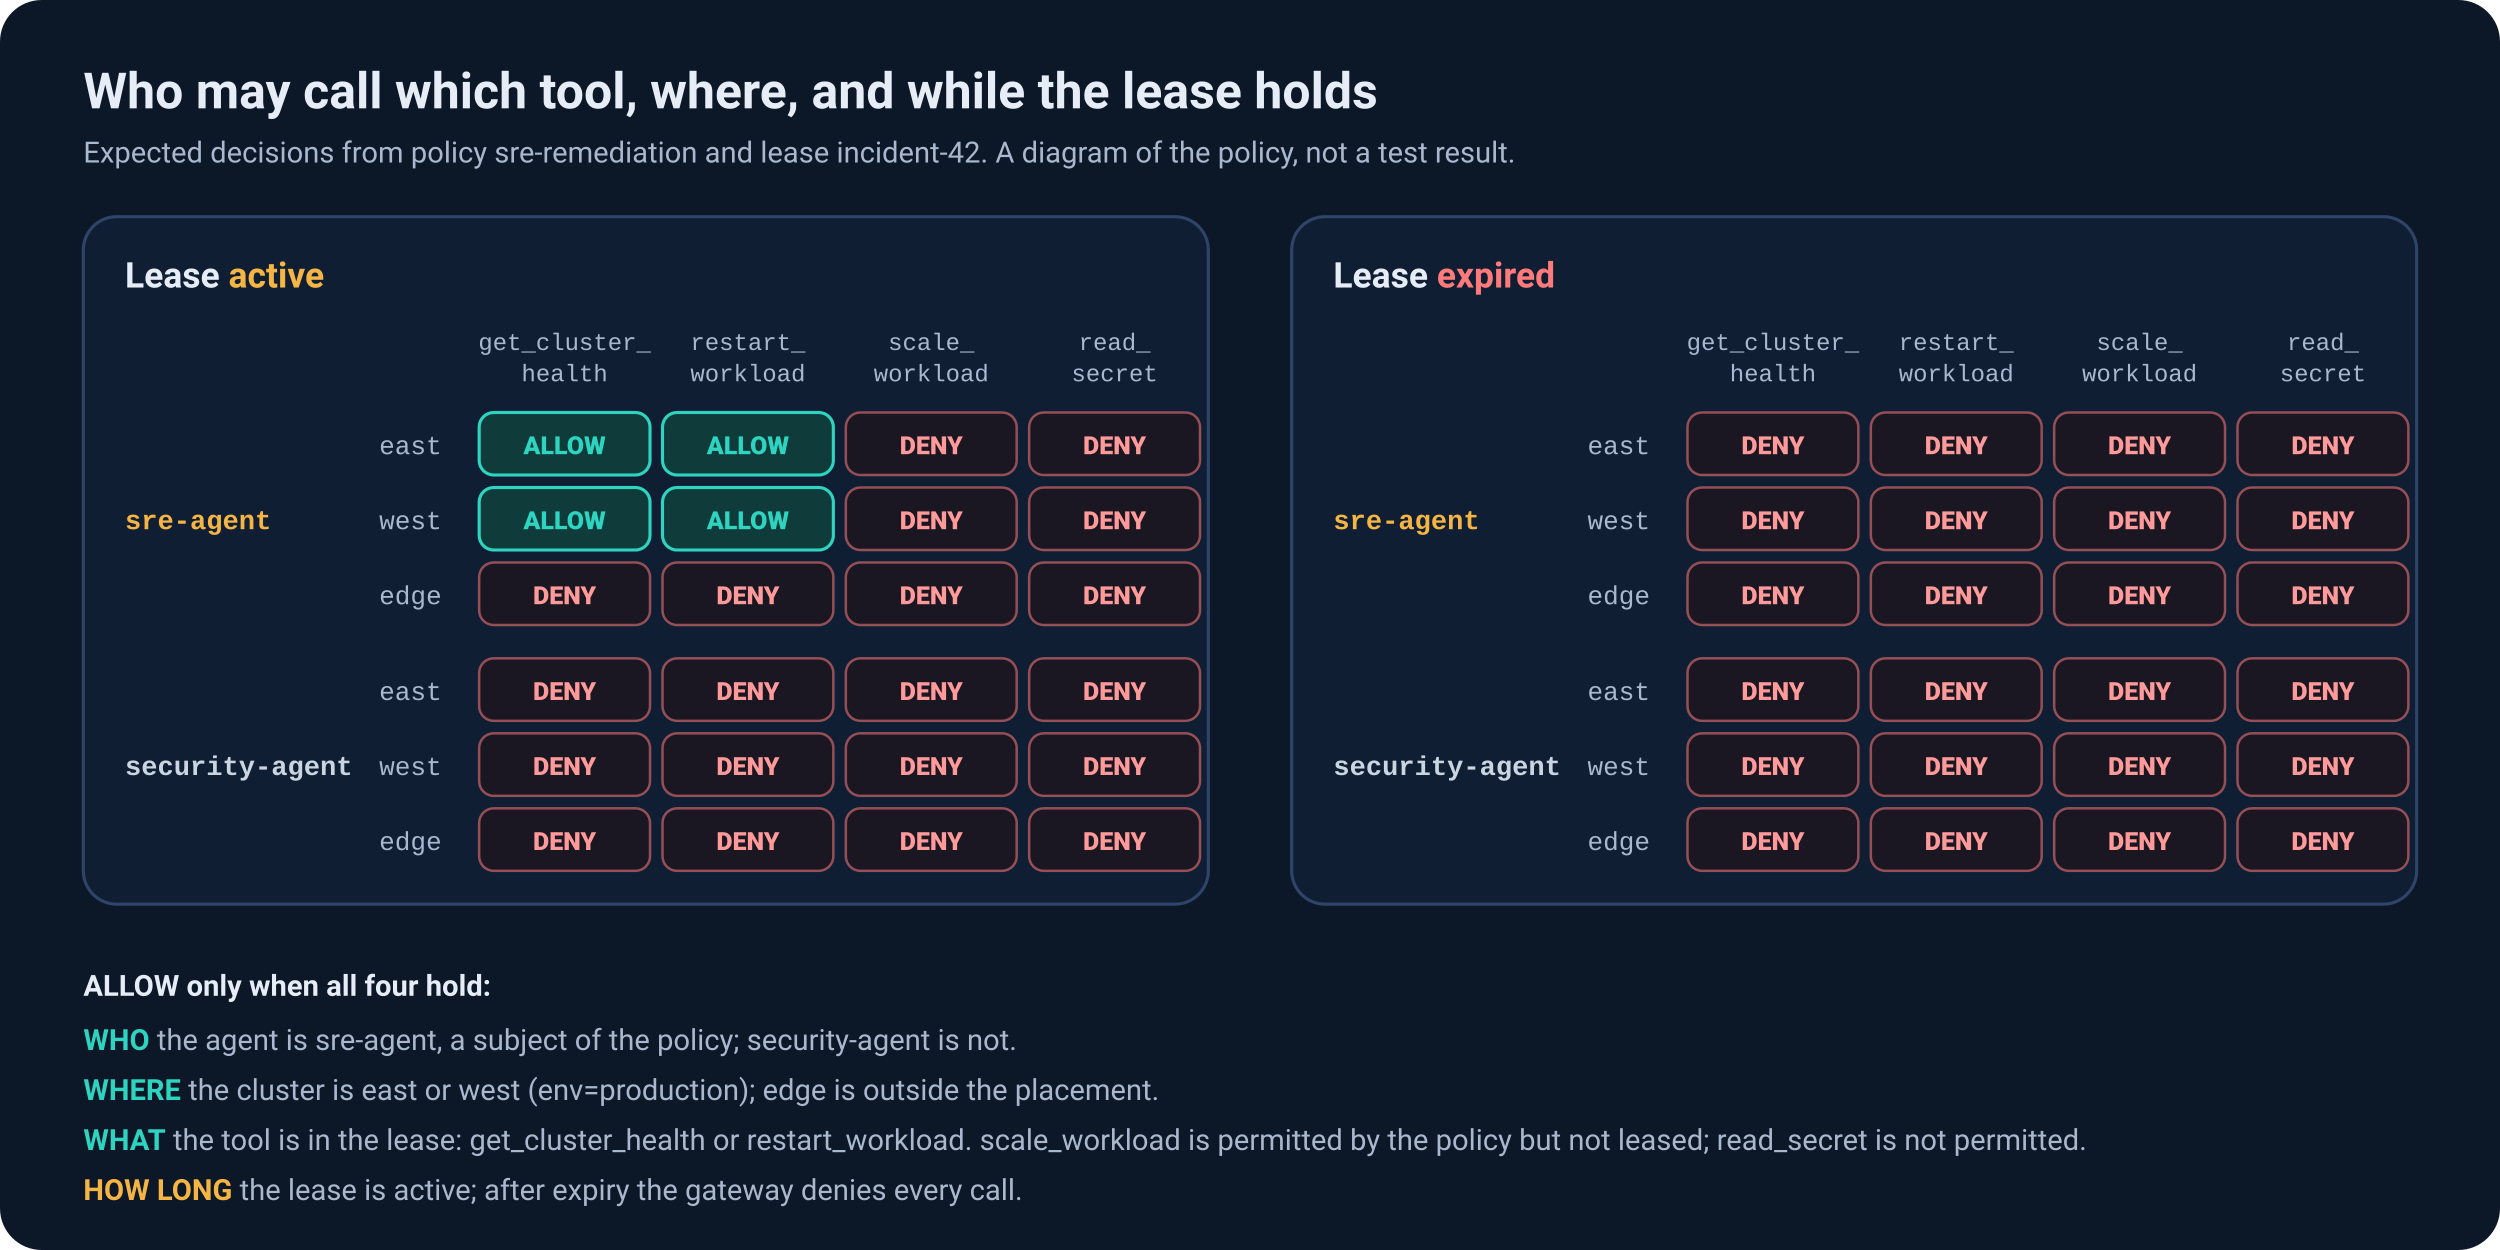
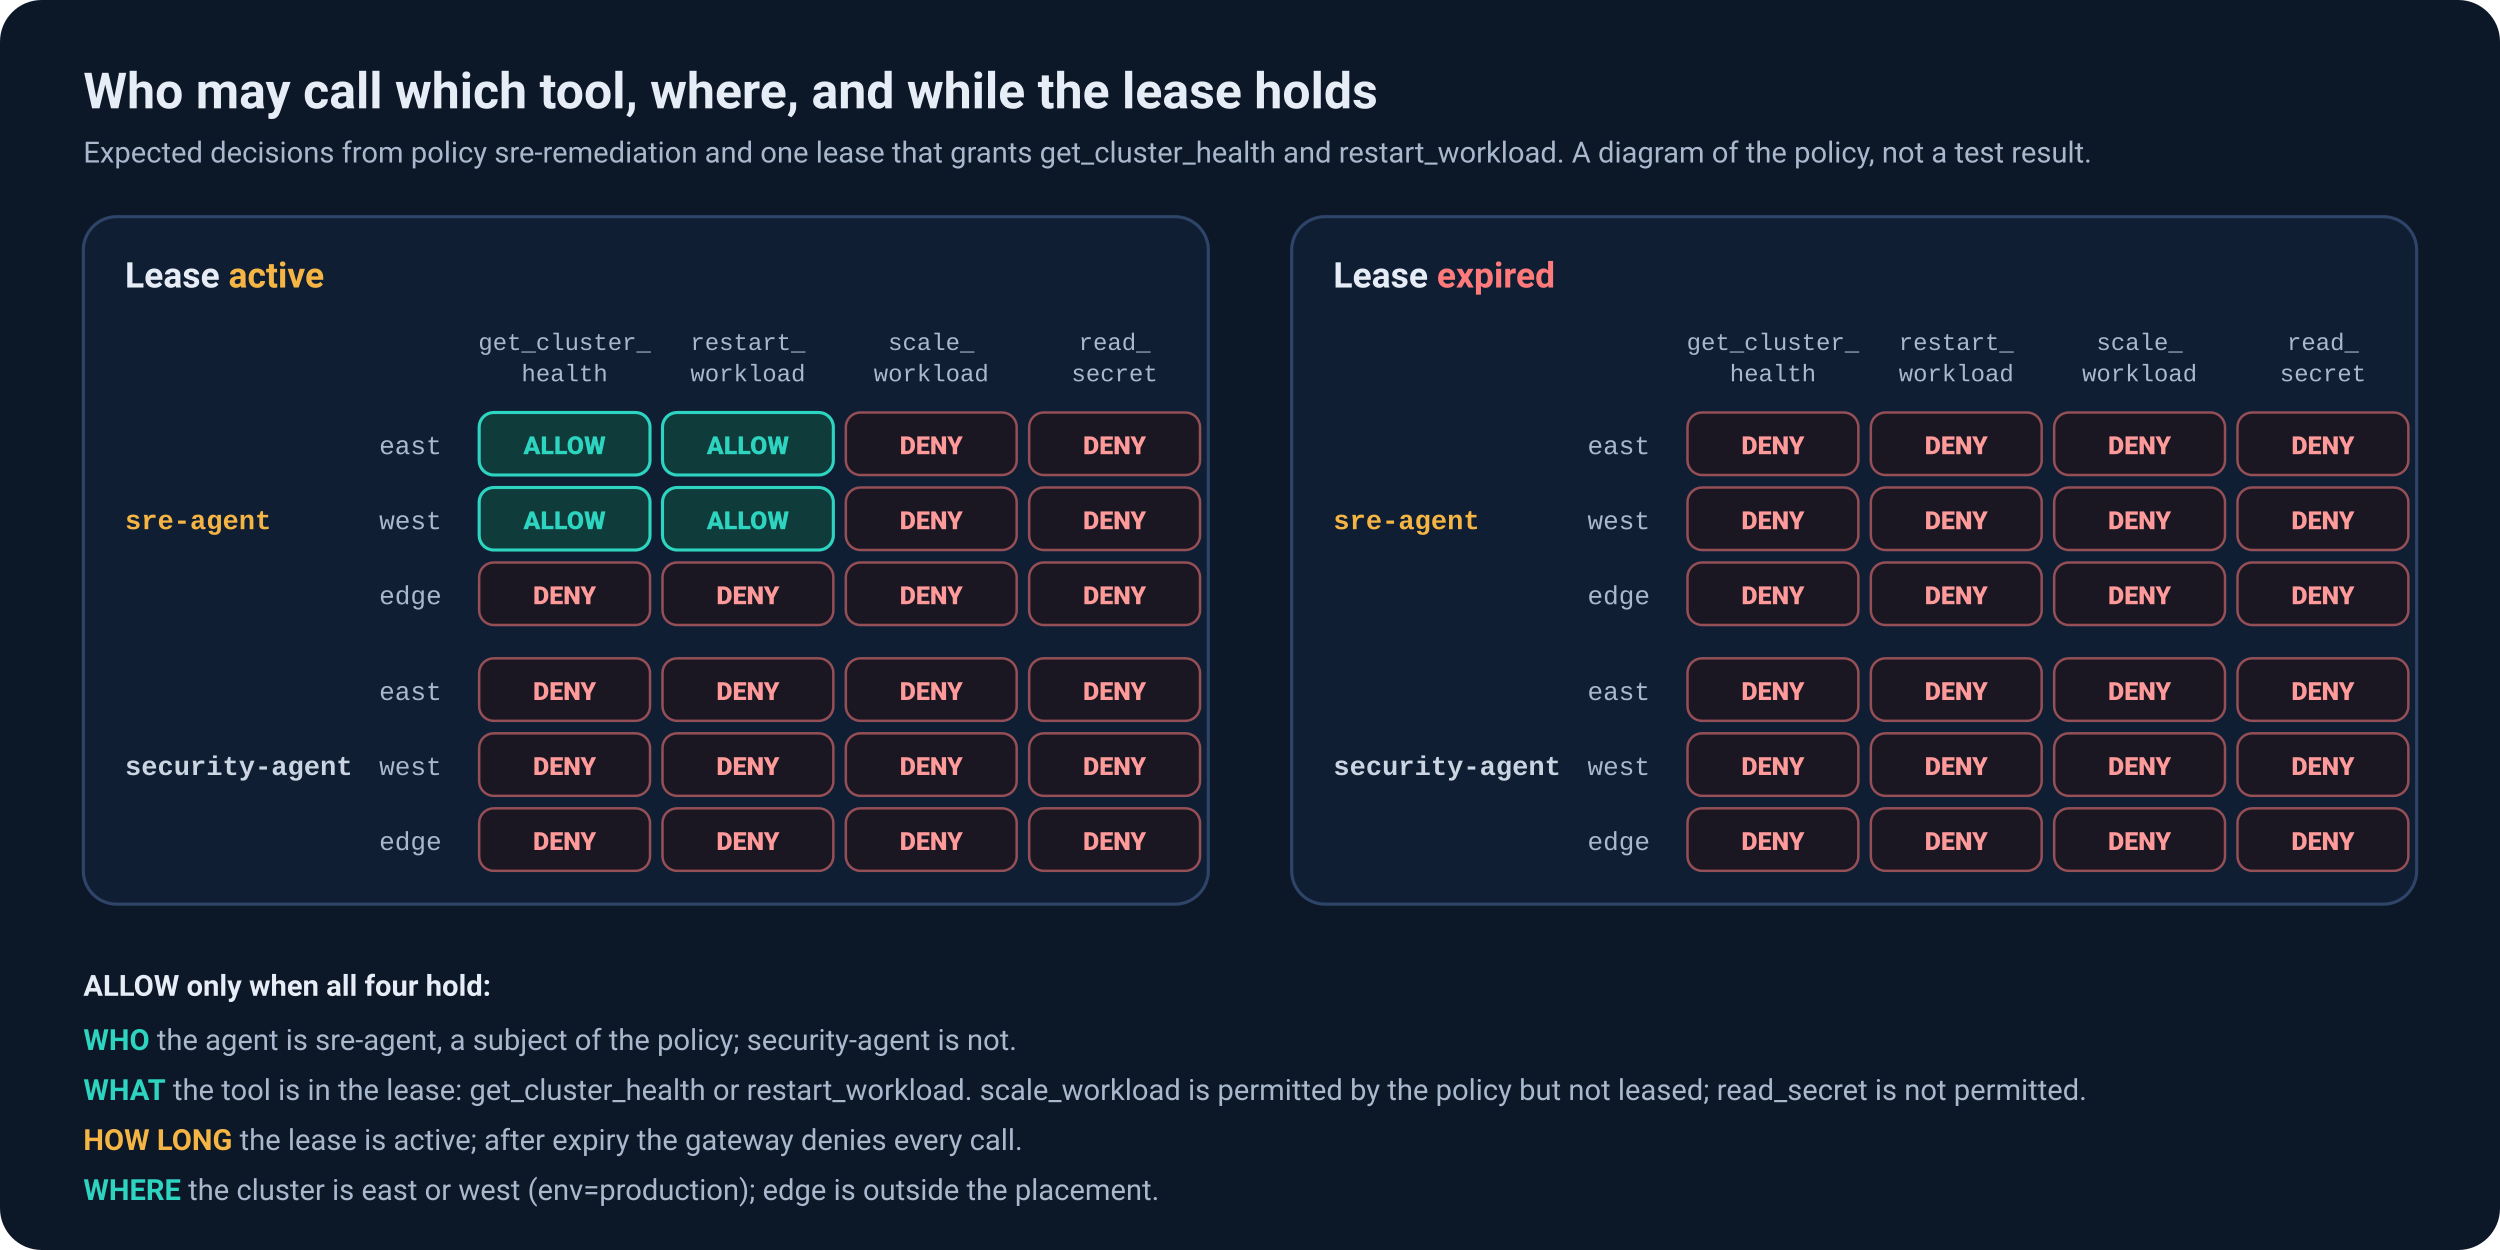
<svg xmlns="http://www.w3.org/2000/svg" viewBox="0 0 1200 600" width="1200" height="600" role="img" aria-labelledby="dm-t dm-d">
  <style>
svg { fill: #E6EDF6; }
text { font-family: -apple-system, BlinkMacSystemFont, "Segoe UI", Roboto, "Helvetica Neue", Arial, sans-serif; }
.mono { font-family: ui-monospace, "SF Mono", SFMono-Regular, Menlo, Consolas, "Liberation Mono", monospace; }
.dim { fill: #A9B8CD; }
</style>
  <rect width="1200" height="600" rx="20" fill="#0C1728" />
  <text x="40" y="52" font-size="24" font-weight="700">Who may call which tool, where, and while the lease holds</text>
-   <text class="dim" x="40" y="78" font-size="14">Expected decisions from policy sre-remediation and lease incident-42. A diagram of the policy, not a test result.</text>
+   <text class="dim" x="40" y="78" font-size="14">Expected decisions from policy sre-remediation and one lease that grants get_cluster_health and restart_workload. A diagram of the policy, not a test result.</text>
  <rect x="40" y="104" width="540" height="330" rx="16" fill="#0F1E33" stroke="#2E4468" stroke-width="1.5" />
  <text x="60" y="138" font-size="17" font-weight="700">Lease <tspan fill="#F5B544">active</tspan>
  </text>
  <text class="mono dim" x="271.0" y="168" font-size="11.5" text-anchor="middle">get_cluster_</text>
  <text class="mono dim" x="271.0" y="183" font-size="11.5" text-anchor="middle">health</text>
  <text class="mono dim" x="359.0" y="168" font-size="11.5" text-anchor="middle">restart_</text>
  <text class="mono dim" x="359.0" y="183" font-size="11.5" text-anchor="middle">workload</text>
  <text class="mono dim" x="447.0" y="168" font-size="11.5" text-anchor="middle">scale_</text>
  <text class="mono dim" x="447.0" y="183" font-size="11.5" text-anchor="middle">workload</text>
  <text class="mono dim" x="535.0" y="168" font-size="11.5" text-anchor="middle">read_</text>
  <text class="mono dim" x="535.0" y="183" font-size="11.5" text-anchor="middle">secret</text>
  <text class="mono dim" x="182" y="218" font-size="12.5">east</text>
  <rect x="230" y="198" width="82" height="30" rx="7" fill="#0F3B3A" stroke="#2DD4BF" stroke-width="1.5" />
  <text x="271.0" y="218" font-size="12" font-weight="800" text-anchor="middle" fill="#2DD4BF">ALLOW</text>
  <rect x="318" y="198" width="82" height="30" rx="7" fill="#0F3B3A" stroke="#2DD4BF" stroke-width="1.5" />
  <text x="359.0" y="218" font-size="12" font-weight="800" text-anchor="middle" fill="#2DD4BF">ALLOW</text>
  <rect x="406" y="198" width="82" height="30" rx="7" fill="#1A1622" stroke="#FF7A7A" stroke-opacity="0.55" stroke-width="1.2" />
  <text x="447.0" y="218" font-size="12" font-weight="800" text-anchor="middle" fill="#FF9A9A">DENY</text>
  <rect x="494" y="198" width="82" height="30" rx="7" fill="#1A1622" stroke="#FF7A7A" stroke-opacity="0.55" stroke-width="1.2" />
  <text x="535.0" y="218" font-size="12" font-weight="800" text-anchor="middle" fill="#FF9A9A">DENY</text>
  <text class="mono dim" x="182" y="254" font-size="12.5">west</text>
  <rect x="230" y="234" width="82" height="30" rx="7" fill="#0F3B3A" stroke="#2DD4BF" stroke-width="1.5" />
  <text x="271.0" y="254" font-size="12" font-weight="800" text-anchor="middle" fill="#2DD4BF">ALLOW</text>
  <rect x="318" y="234" width="82" height="30" rx="7" fill="#0F3B3A" stroke="#2DD4BF" stroke-width="1.5" />
  <text x="359.0" y="254" font-size="12" font-weight="800" text-anchor="middle" fill="#2DD4BF">ALLOW</text>
  <rect x="406" y="234" width="82" height="30" rx="7" fill="#1A1622" stroke="#FF7A7A" stroke-opacity="0.55" stroke-width="1.2" />
  <text x="447.0" y="254" font-size="12" font-weight="800" text-anchor="middle" fill="#FF9A9A">DENY</text>
  <rect x="494" y="234" width="82" height="30" rx="7" fill="#1A1622" stroke="#FF7A7A" stroke-opacity="0.55" stroke-width="1.2" />
  <text x="535.0" y="254" font-size="12" font-weight="800" text-anchor="middle" fill="#FF9A9A">DENY</text>
  <text class="mono dim" x="182" y="290" font-size="12.5">edge</text>
  <rect x="230" y="270" width="82" height="30" rx="7" fill="#1A1622" stroke="#FF7A7A" stroke-opacity="0.55" stroke-width="1.2" />
  <text x="271.0" y="290" font-size="12" font-weight="800" text-anchor="middle" fill="#FF9A9A">DENY</text>
  <rect x="318" y="270" width="82" height="30" rx="7" fill="#1A1622" stroke="#FF7A7A" stroke-opacity="0.55" stroke-width="1.2" />
  <text x="359.0" y="290" font-size="12" font-weight="800" text-anchor="middle" fill="#FF9A9A">DENY</text>
  <rect x="406" y="270" width="82" height="30" rx="7" fill="#1A1622" stroke="#FF7A7A" stroke-opacity="0.55" stroke-width="1.2" />
  <text x="447.0" y="290" font-size="12" font-weight="800" text-anchor="middle" fill="#FF9A9A">DENY</text>
  <rect x="494" y="270" width="82" height="30" rx="7" fill="#1A1622" stroke="#FF7A7A" stroke-opacity="0.55" stroke-width="1.2" />
  <text x="535.0" y="290" font-size="12" font-weight="800" text-anchor="middle" fill="#FF9A9A">DENY</text>
  <text class="mono" x="60" y="254.0" font-size="13" font-weight="700" fill="#F5B544">sre-agent</text>
  <text class="mono dim" x="182" y="336" font-size="12.5">east</text>
  <rect x="230" y="316" width="82" height="30" rx="7" fill="#1A1622" stroke="#FF7A7A" stroke-opacity="0.55" stroke-width="1.2" />
  <text x="271.0" y="336" font-size="12" font-weight="800" text-anchor="middle" fill="#FF9A9A">DENY</text>
  <rect x="318" y="316" width="82" height="30" rx="7" fill="#1A1622" stroke="#FF7A7A" stroke-opacity="0.55" stroke-width="1.2" />
  <text x="359.0" y="336" font-size="12" font-weight="800" text-anchor="middle" fill="#FF9A9A">DENY</text>
  <rect x="406" y="316" width="82" height="30" rx="7" fill="#1A1622" stroke="#FF7A7A" stroke-opacity="0.55" stroke-width="1.2" />
  <text x="447.0" y="336" font-size="12" font-weight="800" text-anchor="middle" fill="#FF9A9A">DENY</text>
  <rect x="494" y="316" width="82" height="30" rx="7" fill="#1A1622" stroke="#FF7A7A" stroke-opacity="0.55" stroke-width="1.2" />
  <text x="535.0" y="336" font-size="12" font-weight="800" text-anchor="middle" fill="#FF9A9A">DENY</text>
  <text class="mono dim" x="182" y="372" font-size="12.5">west</text>
  <rect x="230" y="352" width="82" height="30" rx="7" fill="#1A1622" stroke="#FF7A7A" stroke-opacity="0.55" stroke-width="1.2" />
  <text x="271.0" y="372" font-size="12" font-weight="800" text-anchor="middle" fill="#FF9A9A">DENY</text>
  <rect x="318" y="352" width="82" height="30" rx="7" fill="#1A1622" stroke="#FF7A7A" stroke-opacity="0.55" stroke-width="1.2" />
  <text x="359.0" y="372" font-size="12" font-weight="800" text-anchor="middle" fill="#FF9A9A">DENY</text>
  <rect x="406" y="352" width="82" height="30" rx="7" fill="#1A1622" stroke="#FF7A7A" stroke-opacity="0.55" stroke-width="1.2" />
  <text x="447.0" y="372" font-size="12" font-weight="800" text-anchor="middle" fill="#FF9A9A">DENY</text>
  <rect x="494" y="352" width="82" height="30" rx="7" fill="#1A1622" stroke="#FF7A7A" stroke-opacity="0.55" stroke-width="1.2" />
  <text x="535.0" y="372" font-size="12" font-weight="800" text-anchor="middle" fill="#FF9A9A">DENY</text>
  <text class="mono dim" x="182" y="408" font-size="12.5">edge</text>
  <rect x="230" y="388" width="82" height="30" rx="7" fill="#1A1622" stroke="#FF7A7A" stroke-opacity="0.55" stroke-width="1.2" />
  <text x="271.0" y="408" font-size="12" font-weight="800" text-anchor="middle" fill="#FF9A9A">DENY</text>
  <rect x="318" y="388" width="82" height="30" rx="7" fill="#1A1622" stroke="#FF7A7A" stroke-opacity="0.55" stroke-width="1.2" />
  <text x="359.0" y="408" font-size="12" font-weight="800" text-anchor="middle" fill="#FF9A9A">DENY</text>
  <rect x="406" y="388" width="82" height="30" rx="7" fill="#1A1622" stroke="#FF7A7A" stroke-opacity="0.55" stroke-width="1.2" />
  <text x="447.0" y="408" font-size="12" font-weight="800" text-anchor="middle" fill="#FF9A9A">DENY</text>
  <rect x="494" y="388" width="82" height="30" rx="7" fill="#1A1622" stroke="#FF7A7A" stroke-opacity="0.55" stroke-width="1.2" />
  <text x="535.0" y="408" font-size="12" font-weight="800" text-anchor="middle" fill="#FF9A9A">DENY</text>
  <text class="mono" x="60" y="372.0" font-size="13" font-weight="700" fill="#CBD5E1">security-agent</text>
  <rect x="620" y="104" width="540" height="330" rx="16" fill="#0F1E33" stroke="#2E4468" stroke-width="1.5" />
  <text x="640" y="138" font-size="17" font-weight="700">Lease <tspan fill="#FF7A7A">expired</tspan>
  </text>
  <text class="mono dim" x="851.0" y="168" font-size="11.5" text-anchor="middle">get_cluster_</text>
  <text class="mono dim" x="851.0" y="183" font-size="11.5" text-anchor="middle">health</text>
  <text class="mono dim" x="939.0" y="168" font-size="11.5" text-anchor="middle">restart_</text>
  <text class="mono dim" x="939.0" y="183" font-size="11.5" text-anchor="middle">workload</text>
  <text class="mono dim" x="1027.0" y="168" font-size="11.5" text-anchor="middle">scale_</text>
  <text class="mono dim" x="1027.0" y="183" font-size="11.5" text-anchor="middle">workload</text>
  <text class="mono dim" x="1115.0" y="168" font-size="11.5" text-anchor="middle">read_</text>
  <text class="mono dim" x="1115.0" y="183" font-size="11.5" text-anchor="middle">secret</text>
  <text class="mono dim" x="762" y="218" font-size="12.5">east</text>
  <rect x="810" y="198" width="82" height="30" rx="7" fill="#1A1622" stroke="#FF7A7A" stroke-opacity="0.55" stroke-width="1.2" />
  <text x="851.0" y="218" font-size="12" font-weight="800" text-anchor="middle" fill="#FF9A9A">DENY</text>
  <rect x="898" y="198" width="82" height="30" rx="7" fill="#1A1622" stroke="#FF7A7A" stroke-opacity="0.55" stroke-width="1.2" />
  <text x="939.0" y="218" font-size="12" font-weight="800" text-anchor="middle" fill="#FF9A9A">DENY</text>
  <rect x="986" y="198" width="82" height="30" rx="7" fill="#1A1622" stroke="#FF7A7A" stroke-opacity="0.55" stroke-width="1.2" />
  <text x="1027.0" y="218" font-size="12" font-weight="800" text-anchor="middle" fill="#FF9A9A">DENY</text>
  <rect x="1074" y="198" width="82" height="30" rx="7" fill="#1A1622" stroke="#FF7A7A" stroke-opacity="0.55" stroke-width="1.2" />
  <text x="1115.0" y="218" font-size="12" font-weight="800" text-anchor="middle" fill="#FF9A9A">DENY</text>
  <text class="mono dim" x="762" y="254" font-size="12.5">west</text>
  <rect x="810" y="234" width="82" height="30" rx="7" fill="#1A1622" stroke="#FF7A7A" stroke-opacity="0.55" stroke-width="1.2" />
  <text x="851.0" y="254" font-size="12" font-weight="800" text-anchor="middle" fill="#FF9A9A">DENY</text>
  <rect x="898" y="234" width="82" height="30" rx="7" fill="#1A1622" stroke="#FF7A7A" stroke-opacity="0.55" stroke-width="1.2" />
  <text x="939.0" y="254" font-size="12" font-weight="800" text-anchor="middle" fill="#FF9A9A">DENY</text>
  <rect x="986" y="234" width="82" height="30" rx="7" fill="#1A1622" stroke="#FF7A7A" stroke-opacity="0.55" stroke-width="1.2" />
  <text x="1027.0" y="254" font-size="12" font-weight="800" text-anchor="middle" fill="#FF9A9A">DENY</text>
  <rect x="1074" y="234" width="82" height="30" rx="7" fill="#1A1622" stroke="#FF7A7A" stroke-opacity="0.55" stroke-width="1.2" />
  <text x="1115.0" y="254" font-size="12" font-weight="800" text-anchor="middle" fill="#FF9A9A">DENY</text>
  <text class="mono dim" x="762" y="290" font-size="12.5">edge</text>
  <rect x="810" y="270" width="82" height="30" rx="7" fill="#1A1622" stroke="#FF7A7A" stroke-opacity="0.55" stroke-width="1.2" />
  <text x="851.0" y="290" font-size="12" font-weight="800" text-anchor="middle" fill="#FF9A9A">DENY</text>
  <rect x="898" y="270" width="82" height="30" rx="7" fill="#1A1622" stroke="#FF7A7A" stroke-opacity="0.55" stroke-width="1.2" />
  <text x="939.0" y="290" font-size="12" font-weight="800" text-anchor="middle" fill="#FF9A9A">DENY</text>
  <rect x="986" y="270" width="82" height="30" rx="7" fill="#1A1622" stroke="#FF7A7A" stroke-opacity="0.55" stroke-width="1.2" />
  <text x="1027.0" y="290" font-size="12" font-weight="800" text-anchor="middle" fill="#FF9A9A">DENY</text>
  <rect x="1074" y="270" width="82" height="30" rx="7" fill="#1A1622" stroke="#FF7A7A" stroke-opacity="0.55" stroke-width="1.2" />
  <text x="1115.0" y="290" font-size="12" font-weight="800" text-anchor="middle" fill="#FF9A9A">DENY</text>
  <text class="mono" x="640" y="254.0" font-size="13" font-weight="700" fill="#F5B544">sre-agent</text>
  <text class="mono dim" x="762" y="336" font-size="12.5">east</text>
  <rect x="810" y="316" width="82" height="30" rx="7" fill="#1A1622" stroke="#FF7A7A" stroke-opacity="0.55" stroke-width="1.2" />
  <text x="851.0" y="336" font-size="12" font-weight="800" text-anchor="middle" fill="#FF9A9A">DENY</text>
  <rect x="898" y="316" width="82" height="30" rx="7" fill="#1A1622" stroke="#FF7A7A" stroke-opacity="0.55" stroke-width="1.2" />
  <text x="939.0" y="336" font-size="12" font-weight="800" text-anchor="middle" fill="#FF9A9A">DENY</text>
  <rect x="986" y="316" width="82" height="30" rx="7" fill="#1A1622" stroke="#FF7A7A" stroke-opacity="0.55" stroke-width="1.2" />
  <text x="1027.0" y="336" font-size="12" font-weight="800" text-anchor="middle" fill="#FF9A9A">DENY</text>
  <rect x="1074" y="316" width="82" height="30" rx="7" fill="#1A1622" stroke="#FF7A7A" stroke-opacity="0.55" stroke-width="1.2" />
  <text x="1115.0" y="336" font-size="12" font-weight="800" text-anchor="middle" fill="#FF9A9A">DENY</text>
  <text class="mono dim" x="762" y="372" font-size="12.5">west</text>
  <rect x="810" y="352" width="82" height="30" rx="7" fill="#1A1622" stroke="#FF7A7A" stroke-opacity="0.55" stroke-width="1.2" />
  <text x="851.0" y="372" font-size="12" font-weight="800" text-anchor="middle" fill="#FF9A9A">DENY</text>
  <rect x="898" y="352" width="82" height="30" rx="7" fill="#1A1622" stroke="#FF7A7A" stroke-opacity="0.55" stroke-width="1.2" />
  <text x="939.0" y="372" font-size="12" font-weight="800" text-anchor="middle" fill="#FF9A9A">DENY</text>
  <rect x="986" y="352" width="82" height="30" rx="7" fill="#1A1622" stroke="#FF7A7A" stroke-opacity="0.55" stroke-width="1.2" />
  <text x="1027.0" y="372" font-size="12" font-weight="800" text-anchor="middle" fill="#FF9A9A">DENY</text>
  <rect x="1074" y="352" width="82" height="30" rx="7" fill="#1A1622" stroke="#FF7A7A" stroke-opacity="0.55" stroke-width="1.2" />
  <text x="1115.0" y="372" font-size="12" font-weight="800" text-anchor="middle" fill="#FF9A9A">DENY</text>
  <text class="mono dim" x="762" y="408" font-size="12.5">edge</text>
  <rect x="810" y="388" width="82" height="30" rx="7" fill="#1A1622" stroke="#FF7A7A" stroke-opacity="0.55" stroke-width="1.2" />
  <text x="851.0" y="408" font-size="12" font-weight="800" text-anchor="middle" fill="#FF9A9A">DENY</text>
  <rect x="898" y="388" width="82" height="30" rx="7" fill="#1A1622" stroke="#FF7A7A" stroke-opacity="0.55" stroke-width="1.2" />
  <text x="939.0" y="408" font-size="12" font-weight="800" text-anchor="middle" fill="#FF9A9A">DENY</text>
  <rect x="986" y="388" width="82" height="30" rx="7" fill="#1A1622" stroke="#FF7A7A" stroke-opacity="0.55" stroke-width="1.2" />
  <text x="1027.0" y="408" font-size="12" font-weight="800" text-anchor="middle" fill="#FF9A9A">DENY</text>
  <rect x="1074" y="388" width="82" height="30" rx="7" fill="#1A1622" stroke="#FF7A7A" stroke-opacity="0.55" stroke-width="1.2" />
  <text x="1115.0" y="408" font-size="12" font-weight="800" text-anchor="middle" fill="#FF9A9A">DENY</text>
  <text class="mono" x="640" y="372.0" font-size="13" font-weight="700" fill="#CBD5E1">security-agent</text>
  <g font-size="14">
    <text x="40" y="478" font-weight="700">ALLOW only when all four hold:</text>
    <text class="dim" x="40" y="504">
      <tspan fill="#2DD4BF" font-weight="700">WHO</tspan> the agent is sre-agent, a subject of the policy; security-agent is not.</text>
    <text class="dim" x="40" y="528">
+       <tspan fill="#2DD4BF" font-weight="700">WHAT</tspan> the tool is in the lease: get_cluster_health or restart_workload. scale_workload is permitted by the policy but not leased; read_secret is not permitted.</text>
+     <text class="dim" x="40" y="552">
+       <tspan fill="#F5B544" font-weight="700">HOW LONG</tspan> the lease is active; after expiry the gateway denies every call.</text>
+     <text class="dim" x="40" y="576">
      <tspan fill="#2DD4BF" font-weight="700">WHERE</tspan> the cluster is east or west (env=production); edge is outside the placement.</text>
-     <text class="dim" x="40" y="552">
-       <tspan fill="#2DD4BF" font-weight="700">WHAT</tspan> the tool is in the lease: get_cluster_health or restart_workload. scale_workload is permitted by the policy but not leased; read_secret is not permitted.</text>
-     <text class="dim" x="40" y="576">
-       <tspan fill="#F5B544" font-weight="700">HOW LONG</tspan> the lease is active; after expiry the gateway denies every call.</text>
  </g>
</svg>
